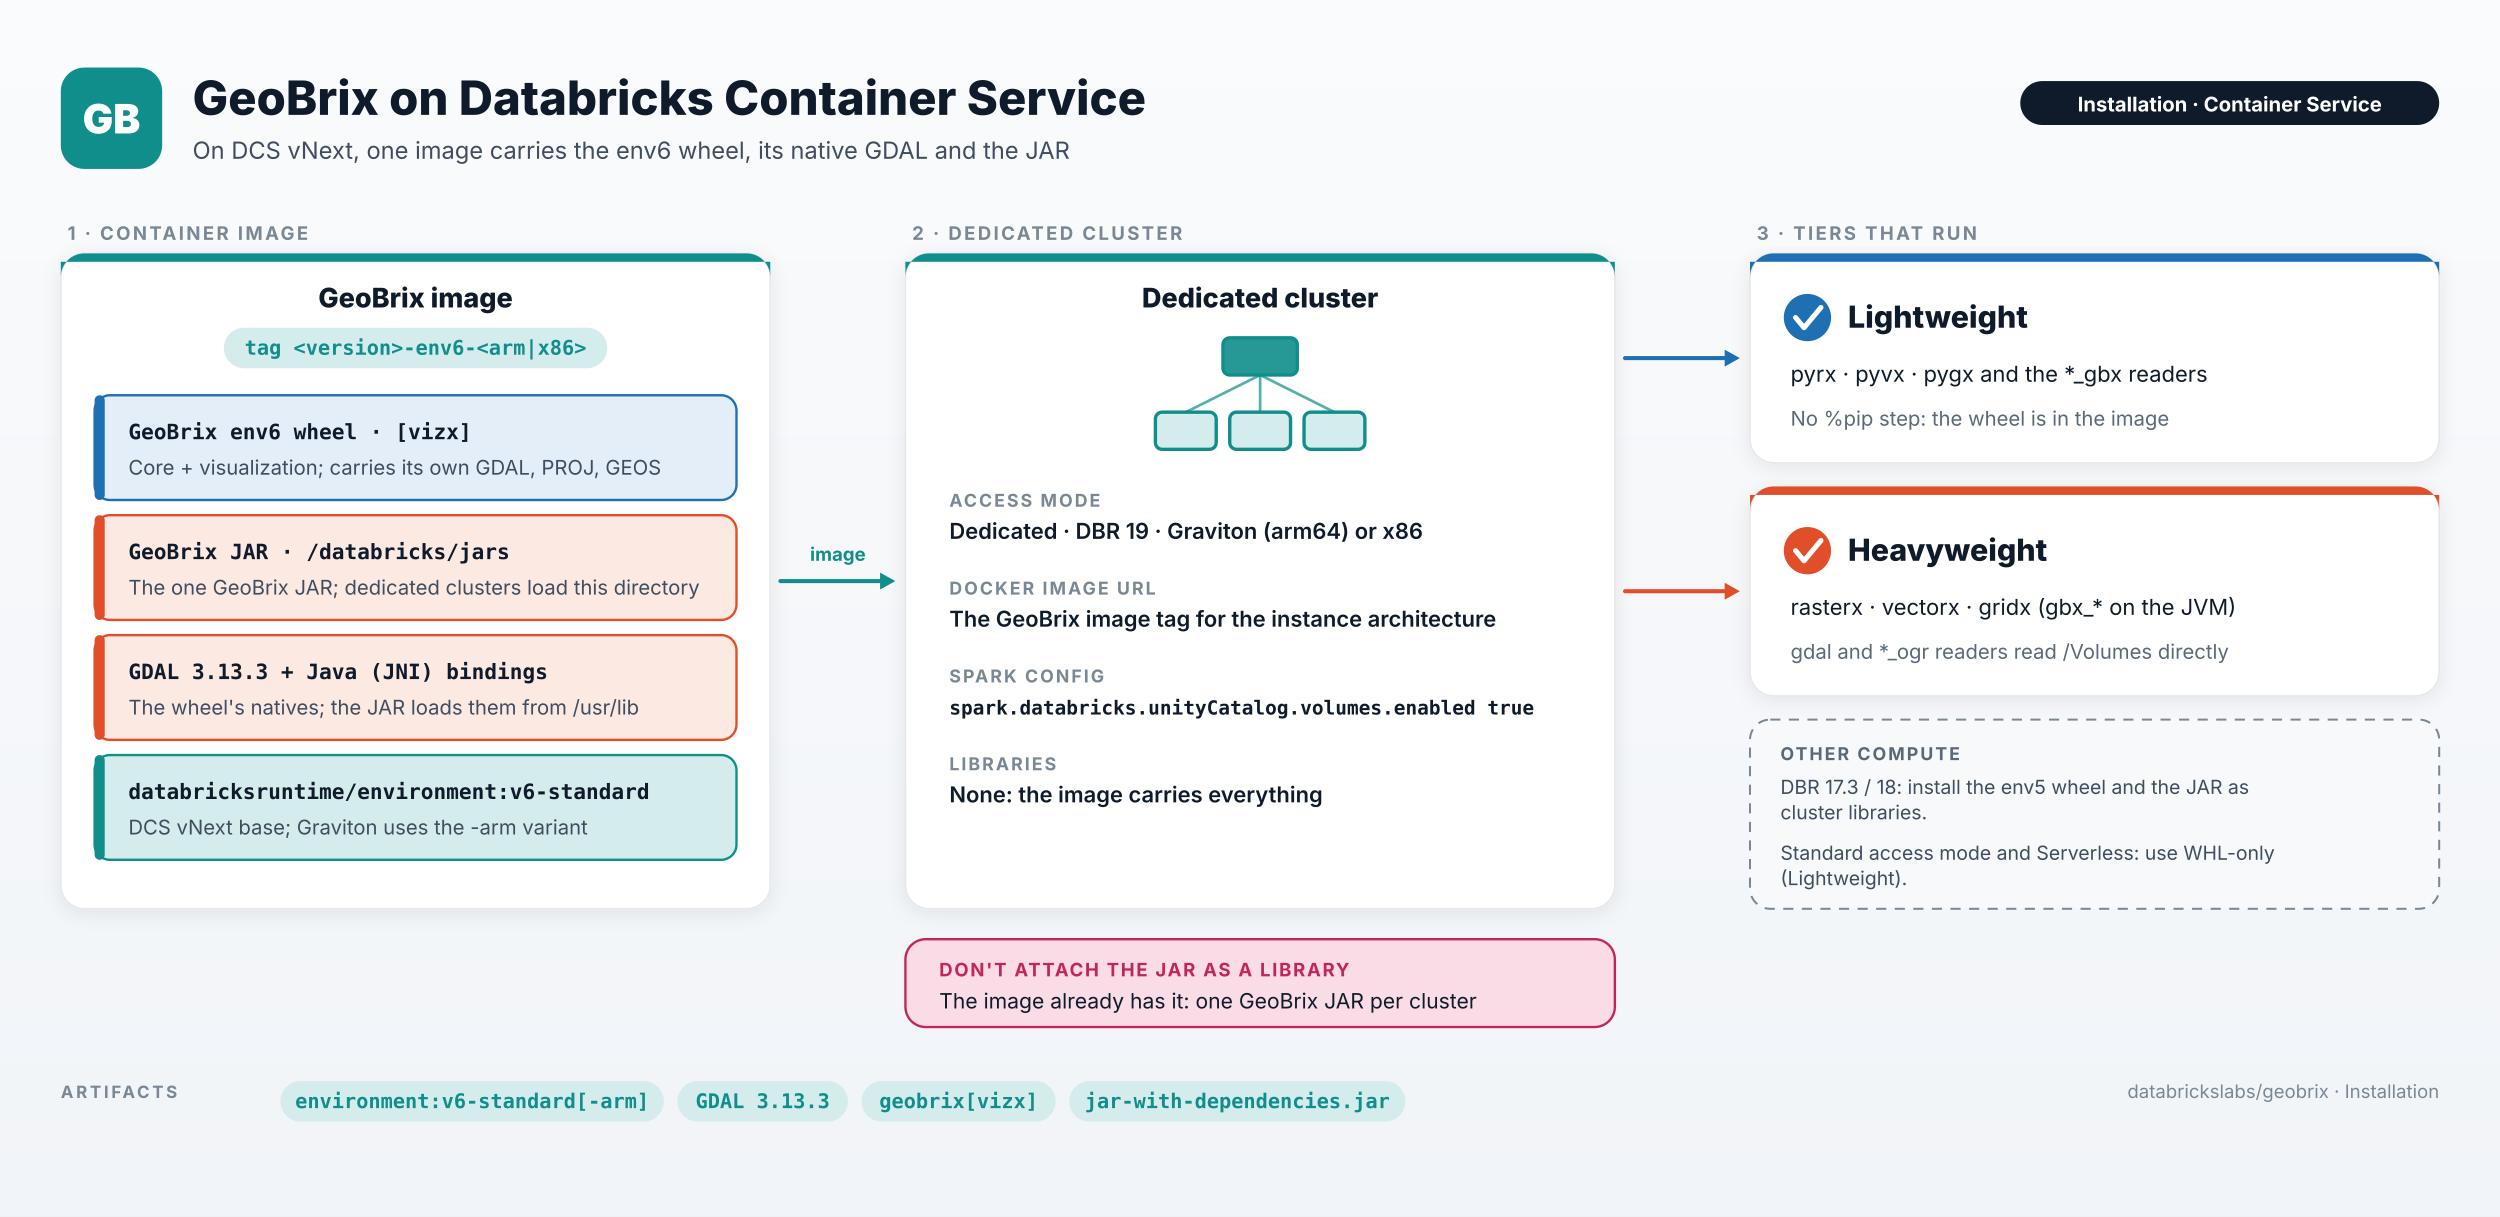
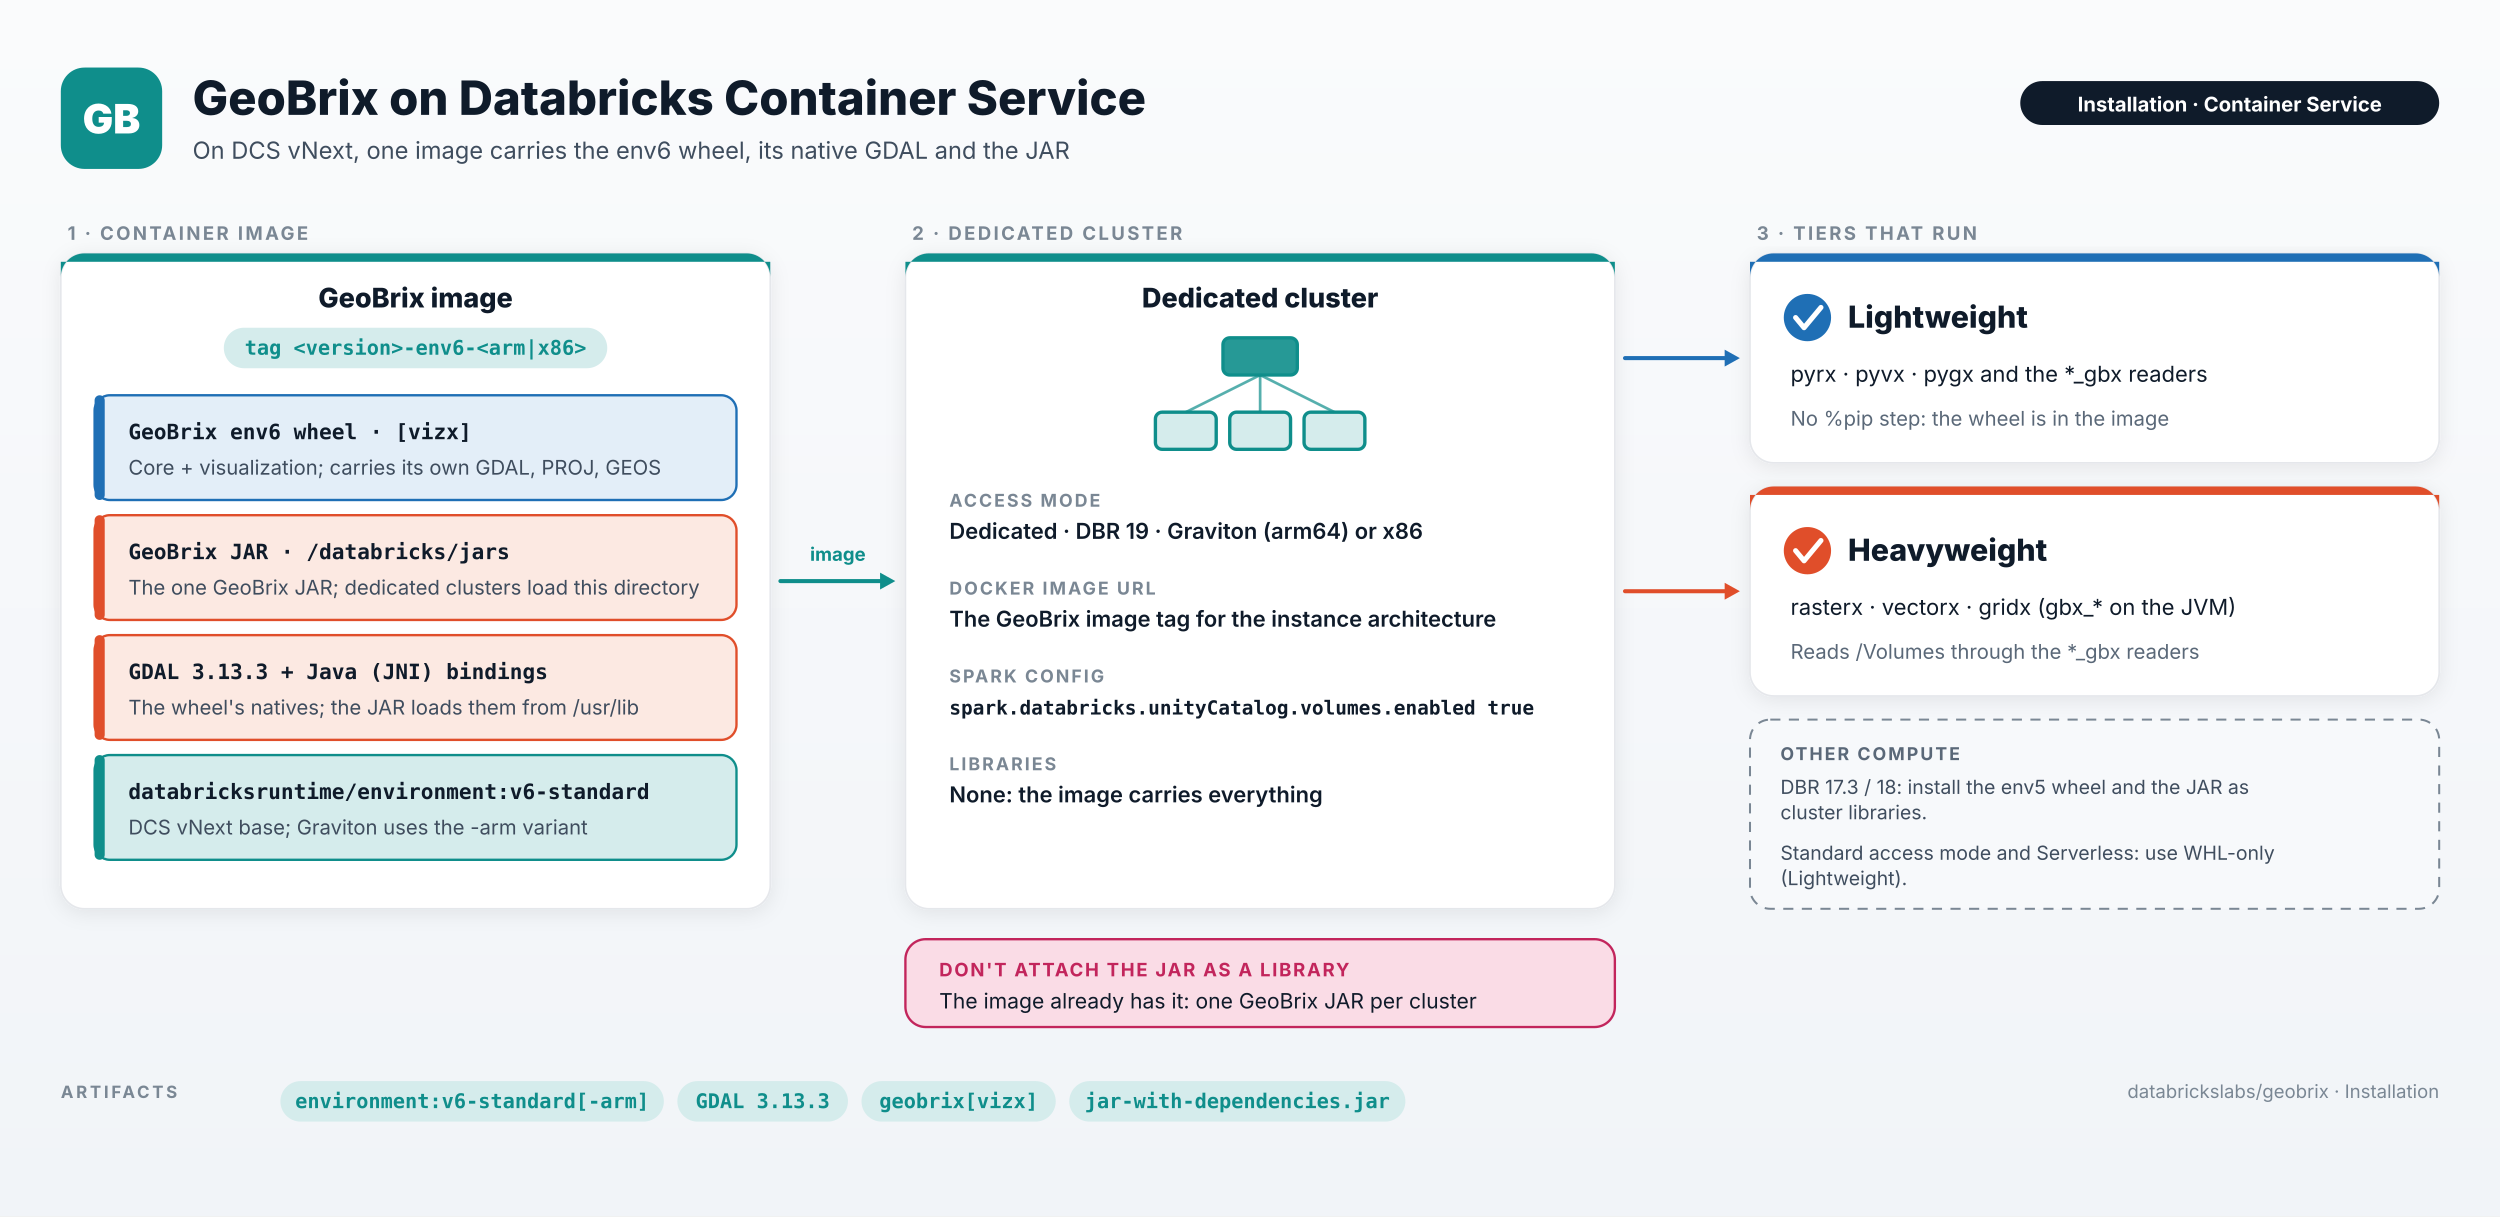
<svg xmlns="http://www.w3.org/2000/svg" viewBox="0 0 1480 720" width="1480" height="720" style="font-family: Inter, -apple-system, system-ui, sans-serif;">
  <defs>
    <filter id="card-shadow" x="-5%" y="-5%" width="110%" height="115%">
      <feDropShadow dx="0" dy="2" stdDeviation="6" flood-color="#0F1B2A" flood-opacity="0.08" />
    </filter>
    <linearGradient id="bg" x1="0" y1="0" x2="0" y2="1">
      <stop offset="0" stop-color="#FAFBFC" />
      <stop offset="1" stop-color="#F1F4F8" />
    </linearGradient>
  </defs>
  <rect x="0" y="0" width="1480" height="720" fill="url(#bg)" />
  <rect x="36" y="40" rx="14" ry="14" width="60" height="60" fill="#0F8E8B" />
  <text x="66.0" y="79.0" text-anchor="middle" font-family="Inter, -apple-system, system-ui, sans-serif" font-size="24" font-weight="900" fill="#FFFFFF">GB</text>
  <text x="114" y="68" font-family="Inter, -apple-system, system-ui, sans-serif" font-size="28" font-weight="800" fill="#0F1B2A" text-anchor="start">GeoBrix on Databricks Container Service</text>
  <text x="114" y="94" font-family="Inter, -apple-system, system-ui, sans-serif" font-size="14" font-weight="400" fill="#3F4D5E" text-anchor="start">On DCS vNext, one image carries the env6 wheel, its native GDAL and the JAR</text>
  <rect x="1196" y="48" rx="13" ry="13" width="248" height="26" fill="#0F1B2A" />
  <text x="1320.0" y="66" text-anchor="middle" font-family="Inter, -apple-system, system-ui, sans-serif" font-size="12" font-weight="700" fill="#FFFFFF">Installation  ·  Container Service</text>
  <text x="40" y="142" font-family="Inter, -apple-system, system-ui, sans-serif" font-size="11" font-weight="700" fill="#7A8794" text-anchor="start" letter-spacing="1.4">1 · CONTAINER IMAGE</text>
  <rect x="36" y="150" rx="14" ry="14" width="420" height="388" fill="#FFFFFF" stroke="#E5E7EB" stroke-width="1" filter="url(#card-shadow)" />
  <path d="M 36 164 A 14 14 0 0 1 50 150 H 442 A 14 14 0 0 1 456 164 V 155 H 36 Z" fill="#0F8E8B" />
  <text x="246.0" y="182" font-family="Inter, -apple-system, system-ui, sans-serif" font-size="16" font-weight="800" fill="#0F1B2A" text-anchor="middle">GeoBrix image</text>
  <rect x="132.5" y="194" rx="12" ry="12" width="227" height="24" fill="#D5ECEC" />
  <text x="246.0" y="210.0" text-anchor="middle" font-family="ui-monospace, SFMono-Regular, Menlo, Consolas, monospace" font-size="12" font-weight="700" fill="#0F8E8B">tag  &lt;version&gt;-env6-&lt;arm|x86&gt;</text>
  <rect x="56" y="234" rx="9" ry="9" width="380" height="62" fill="#E3EEF8" stroke="#1F6FB5" stroke-width="1.4" />
  <rect x="56" y="234" width="6" height="62" rx="3" ry="3" fill="#1F6FB5" />
  <text x="76" y="260" font-family="ui-monospace, SFMono-Regular, Menlo, Consolas, monospace" font-size="12.5" font-weight="700" fill="#0F1B2A" text-anchor="start">GeoBrix env6 wheel  ·  [vizx]</text>
  <text x="76" y="281" font-family="Inter, -apple-system, system-ui, sans-serif" font-size="12" font-weight="400" fill="#3F4D5E" text-anchor="start">Core + visualization; carries its own GDAL, PROJ, GEOS</text>
  <rect x="56" y="305" rx="9" ry="9" width="380" height="62" fill="#FCE9E2" stroke="#E04E2A" stroke-width="1.4" />
  <rect x="56" y="305" width="6" height="62" rx="3" ry="3" fill="#E04E2A" />
  <text x="76" y="331" font-family="ui-monospace, SFMono-Regular, Menlo, Consolas, monospace" font-size="12.5" font-weight="700" fill="#0F1B2A" text-anchor="start">GeoBrix JAR  ·  /databricks/jars</text>
  <text x="76" y="352" font-family="Inter, -apple-system, system-ui, sans-serif" font-size="12" font-weight="400" fill="#3F4D5E" text-anchor="start">The one GeoBrix JAR; dedicated clusters load this directory</text>
  <rect x="56" y="376" rx="9" ry="9" width="380" height="62" fill="#FCE9E2" stroke="#E04E2A" stroke-width="1.4" />
  <rect x="56" y="376" width="6" height="62" rx="3" ry="3" fill="#E04E2A" />
  <text x="76" y="402" font-family="ui-monospace, SFMono-Regular, Menlo, Consolas, monospace" font-size="12.5" font-weight="700" fill="#0F1B2A" text-anchor="start">GDAL 3.13.3 + Java (JNI) bindings</text>
  <text x="76" y="423" font-family="Inter, -apple-system, system-ui, sans-serif" font-size="12" font-weight="400" fill="#3F4D5E" text-anchor="start">The wheel's natives; the JAR loads them from /usr/lib</text>
  <rect x="56" y="447" rx="9" ry="9" width="380" height="62" fill="#D5ECEC" stroke="#0F8E8B" stroke-width="1.4" />
  <rect x="56" y="447" width="6" height="62" rx="3" ry="3" fill="#0F8E8B" />
  <text x="76" y="473" font-family="ui-monospace, SFMono-Regular, Menlo, Consolas, monospace" font-size="12.5" font-weight="700" fill="#0F1B2A" text-anchor="start">databricksruntime/environment:v6-standard</text>
  <text x="76" y="494" font-family="Inter, -apple-system, system-ui, sans-serif" font-size="12" font-weight="400" fill="#3F4D5E" text-anchor="start">DCS vNext base; Graviton uses the -arm variant</text>
  <text x="540" y="142" font-family="Inter, -apple-system, system-ui, sans-serif" font-size="11" font-weight="700" fill="#7A8794" text-anchor="start" letter-spacing="1.4">2 · DEDICATED CLUSTER</text>
  <rect x="536" y="150" rx="14" ry="14" width="420" height="388" fill="#FFFFFF" stroke="#E5E7EB" stroke-width="1" filter="url(#card-shadow)" />
  <path d="M 536 164 A 14 14 0 0 1 550 150 H 942 A 14 14 0 0 1 956 164 V 155 H 536 Z" fill="#0F8E8B" />
  <text x="746.0" y="182" font-family="Inter, -apple-system, system-ui, sans-serif" font-size="16" font-weight="800" fill="#0F1B2A" text-anchor="middle">Dedicated cluster</text>
  <rect x="724.0" y="200" rx="4" ry="4" width="44" height="22" fill="#0F8E8B" fill-opacity="0.9" stroke="#0F8E8B" stroke-width="2" />
  <rect x="684.0" y="244" rx="4" ry="4" width="36" height="22" fill="#D5ECEC" stroke="#0F8E8B" stroke-width="2" />
  <line x1="746.0" y1="222" x2="702.0" y2="244" stroke="#0F8E8B" stroke-width="1.6" stroke-opacity="0.7" />
  <rect x="728.0" y="244" rx="4" ry="4" width="36" height="22" fill="#D5ECEC" stroke="#0F8E8B" stroke-width="2" />
  <line x1="746.0" y1="222" x2="746.0" y2="244" stroke="#0F8E8B" stroke-width="1.6" stroke-opacity="0.7" />
  <rect x="772.0" y="244" rx="4" ry="4" width="36" height="22" fill="#D5ECEC" stroke="#0F8E8B" stroke-width="2" />
  <line x1="746.0" y1="222" x2="790.0" y2="244" stroke="#0F8E8B" stroke-width="1.6" stroke-opacity="0.7" />
  <text x="562" y="300" font-family="Inter, -apple-system, system-ui, sans-serif" font-size="10.5" font-weight="700" fill="#7A8794" text-anchor="start" letter-spacing="1.2">ACCESS MODE</text>
  <text x="562" y="319" font-family="Inter, -apple-system, system-ui, sans-serif" font-size="13" font-weight="600" fill="#0F1B2A" text-anchor="start">Dedicated  ·  DBR 19  ·  Graviton (arm64) or x86</text>
  <text x="562" y="352" font-family="Inter, -apple-system, system-ui, sans-serif" font-size="10.5" font-weight="700" fill="#7A8794" text-anchor="start" letter-spacing="1.2">DOCKER IMAGE URL</text>
  <text x="562" y="371" font-family="Inter, -apple-system, system-ui, sans-serif" font-size="13" font-weight="600" fill="#0F1B2A" text-anchor="start">The GeoBrix image tag for the instance architecture</text>
  <text x="562" y="404" font-family="Inter, -apple-system, system-ui, sans-serif" font-size="10.5" font-weight="700" fill="#7A8794" text-anchor="start" letter-spacing="1.2">SPARK CONFIG</text>
  <text x="562" y="423" font-family="ui-monospace, SFMono-Regular, Menlo, Consolas, monospace" font-size="11.5" font-weight="600" fill="#0F1B2A" text-anchor="start">spark.databricks.unityCatalog.volumes.enabled true</text>
  <text x="562" y="456" font-family="Inter, -apple-system, system-ui, sans-serif" font-size="10.5" font-weight="700" fill="#7A8794" text-anchor="start" letter-spacing="1.2">LIBRARIES</text>
  <text x="562" y="475" font-family="Inter, -apple-system, system-ui, sans-serif" font-size="13" font-weight="600" fill="#0F1B2A" text-anchor="start">None: the image carries everything</text>
  <rect x="536" y="556" rx="12" ry="12" width="420" height="52" fill="#FADCE6" stroke="#C2255C" stroke-width="1.4" />
  <text x="556" y="578" font-family="Inter, -apple-system, system-ui, sans-serif" font-size="11" font-weight="700" fill="#C2255C" text-anchor="start" letter-spacing="1.0">DON'T ATTACH THE JAR AS A LIBRARY</text>
  <text x="556" y="597" font-family="Inter, -apple-system, system-ui, sans-serif" font-size="12.5" font-weight="400" fill="#0F1B2A" text-anchor="start">The image already has it: one GeoBrix JAR per cluster</text>
  <line x1="462.0" y1="344.0" x2="521.0" y2="344.0" stroke="#0F8E8B" stroke-width="2.4" stroke-linecap="round" />
  <polygon points="530.0,344.0 521.0,349.0 521.0,339.0" fill="#0F8E8B" />
  <text x="496.0" y="332.0" font-family="Inter, -apple-system, system-ui, sans-serif" font-size="11" font-weight="700" fill="#0F8E8B" text-anchor="middle">image</text>
  <text x="1040" y="142" font-family="Inter, -apple-system, system-ui, sans-serif" font-size="11" font-weight="700" fill="#7A8794" text-anchor="start" letter-spacing="1.4">3 · TIERS THAT RUN</text>
  <rect x="1036" y="150" rx="14" ry="14" width="408" height="124" fill="#FFFFFF" stroke="#E5E7EB" stroke-width="1" filter="url(#card-shadow)" />
  <path d="M 1036 164 A 14 14 0 0 1 1050 150 H 1430 A 14 14 0 0 1 1444 164 V 155 H 1036 Z" fill="#1F6FB5" />
  <circle cx="1070" cy="188" r="14" fill="#1F6FB5" />
  <path d="M 1063 188 L 1068 194 L 1078 182" fill="none" stroke="#FFFFFF" stroke-width="3" stroke-linecap="round" stroke-linejoin="round" />
  <text x="1094" y="194" font-family="Inter, -apple-system, system-ui, sans-serif" font-size="18" font-weight="800" fill="#0F1B2A" text-anchor="start">Lightweight</text>
  <text x="1060" y="226" font-family="Inter, -apple-system, system-ui, sans-serif" font-size="13" font-weight="400" fill="#0F1B2A" text-anchor="start">pyrx · pyvx · pygx and the *_gbx readers</text>
  <text x="1060" y="252" font-family="Inter, -apple-system, system-ui, sans-serif" font-size="12" font-weight="400" fill="#5A6878" text-anchor="start">No %pip step: the wheel is in the image</text>
  <rect x="1036" y="288" rx="14" ry="14" width="408" height="124" fill="#FFFFFF" stroke="#E5E7EB" stroke-width="1" filter="url(#card-shadow)" />
  <path d="M 1036 302 A 14 14 0 0 1 1050 288 H 1430 A 14 14 0 0 1 1444 302 V 293 H 1036 Z" fill="#E04E2A" />
  <circle cx="1070" cy="326" r="14" fill="#E04E2A" />
  <path d="M 1063 326 L 1068 332 L 1078 320" fill="none" stroke="#FFFFFF" stroke-width="3" stroke-linecap="round" stroke-linejoin="round" />
  <text x="1094" y="332" font-family="Inter, -apple-system, system-ui, sans-serif" font-size="18" font-weight="800" fill="#0F1B2A" text-anchor="start">Heavyweight</text>
  <text x="1060" y="364" font-family="Inter, -apple-system, system-ui, sans-serif" font-size="13" font-weight="400" fill="#0F1B2A" text-anchor="start">rasterx · vectorx · gridx (gbx_* on the JVM)</text>
-   <text x="1060" y="390" font-family="Inter, -apple-system, system-ui, sans-serif" font-size="12" font-weight="400" fill="#5A6878" text-anchor="start">gdal and *_ogr readers read /Volumes directly</text>
+   <text x="1060" y="390" font-family="Inter, -apple-system, system-ui, sans-serif" font-size="12" font-weight="400" fill="#5A6878" text-anchor="start">Reads /Volumes through the *_gbx readers</text>
  <line x1="962.0" y1="212.0" x2="1021.0" y2="212.0" stroke="#1F6FB5" stroke-width="2.4" stroke-linecap="round" />
  <polygon points="1030.0,212.0 1021.0,217.0 1021.0,207.0" fill="#1F6FB5" />
  <line x1="962.0" y1="350.0" x2="1021.0" y2="350.0" stroke="#E04E2A" stroke-width="2.4" stroke-linecap="round" />
  <polygon points="1030.0,350.0 1021.0,355.0 1021.0,345.0" fill="#E04E2A" />
  <rect x="1036" y="426" rx="12" ry="12" width="408" height="112" fill="#F7F9FB" stroke="#7A8794" stroke-width="1.2" stroke-dasharray="6 5" />
  <text x="1054" y="450" font-family="Inter, -apple-system, system-ui, sans-serif" font-size="10.5" font-weight="700" fill="#5A6878" text-anchor="start" letter-spacing="1.2">OTHER COMPUTE</text>
  <text x="1054" y="470" font-family="Inter, -apple-system, system-ui, sans-serif" font-size="11.5" font-weight="400" fill="#3F4D5E" text-anchor="start">DBR 17.3 / 18: install the env5 wheel and the JAR as</text>
  <text x="1054" y="485" font-family="Inter, -apple-system, system-ui, sans-serif" font-size="11.5" font-weight="400" fill="#3F4D5E" text-anchor="start">cluster libraries.</text>
  <text x="1054" y="509" font-family="Inter, -apple-system, system-ui, sans-serif" font-size="11.5" font-weight="400" fill="#3F4D5E" text-anchor="start">Standard access mode and Serverless: use WHL-only</text>
  <text x="1054" y="524" font-family="Inter, -apple-system, system-ui, sans-serif" font-size="11.5" font-weight="400" fill="#3F4D5E" text-anchor="start">(Lightweight).</text>
  <text x="36" y="650" font-family="Inter, -apple-system, system-ui, sans-serif" font-size="10" font-weight="700" fill="#7A8794" text-anchor="start" letter-spacing="1.6">ARTIFACTS</text>
  <rect x="166" y="640" rx="12" ry="12" width="227" height="24" fill="#D5ECEC" />
  <text x="279.5" y="656.0" text-anchor="middle" font-family="ui-monospace, SFMono-Regular, Menlo, Consolas, monospace" font-size="12" font-weight="700" fill="#0F8E8B">environment:v6-standard[-arm]</text>
  <rect x="401" y="640" rx="12" ry="12" width="101" height="24" fill="#D5ECEC" />
  <text x="451.5" y="656.0" text-anchor="middle" font-family="ui-monospace, SFMono-Regular, Menlo, Consolas, monospace" font-size="12" font-weight="700" fill="#0F8E8B">GDAL 3.13.3</text>
  <rect x="510" y="640" rx="12" ry="12" width="115" height="24" fill="#D5ECEC" />
  <text x="567.5" y="656.0" text-anchor="middle" font-family="ui-monospace, SFMono-Regular, Menlo, Consolas, monospace" font-size="12" font-weight="700" fill="#0F8E8B">geobrix[vizx]</text>
  <rect x="633" y="640" rx="12" ry="12" width="199" height="24" fill="#D5ECEC" />
  <text x="732.5" y="656.0" text-anchor="middle" font-family="ui-monospace, SFMono-Regular, Menlo, Consolas, monospace" font-size="12" font-weight="700" fill="#0F8E8B">jar-with-dependencies.jar</text>
  <text x="1444" y="650" font-family="Inter, -apple-system, system-ui, sans-serif" font-size="11" font-weight="400" fill="#7A8794" text-anchor="end">databrickslabs/geobrix  ·  Installation</text>
</svg>
